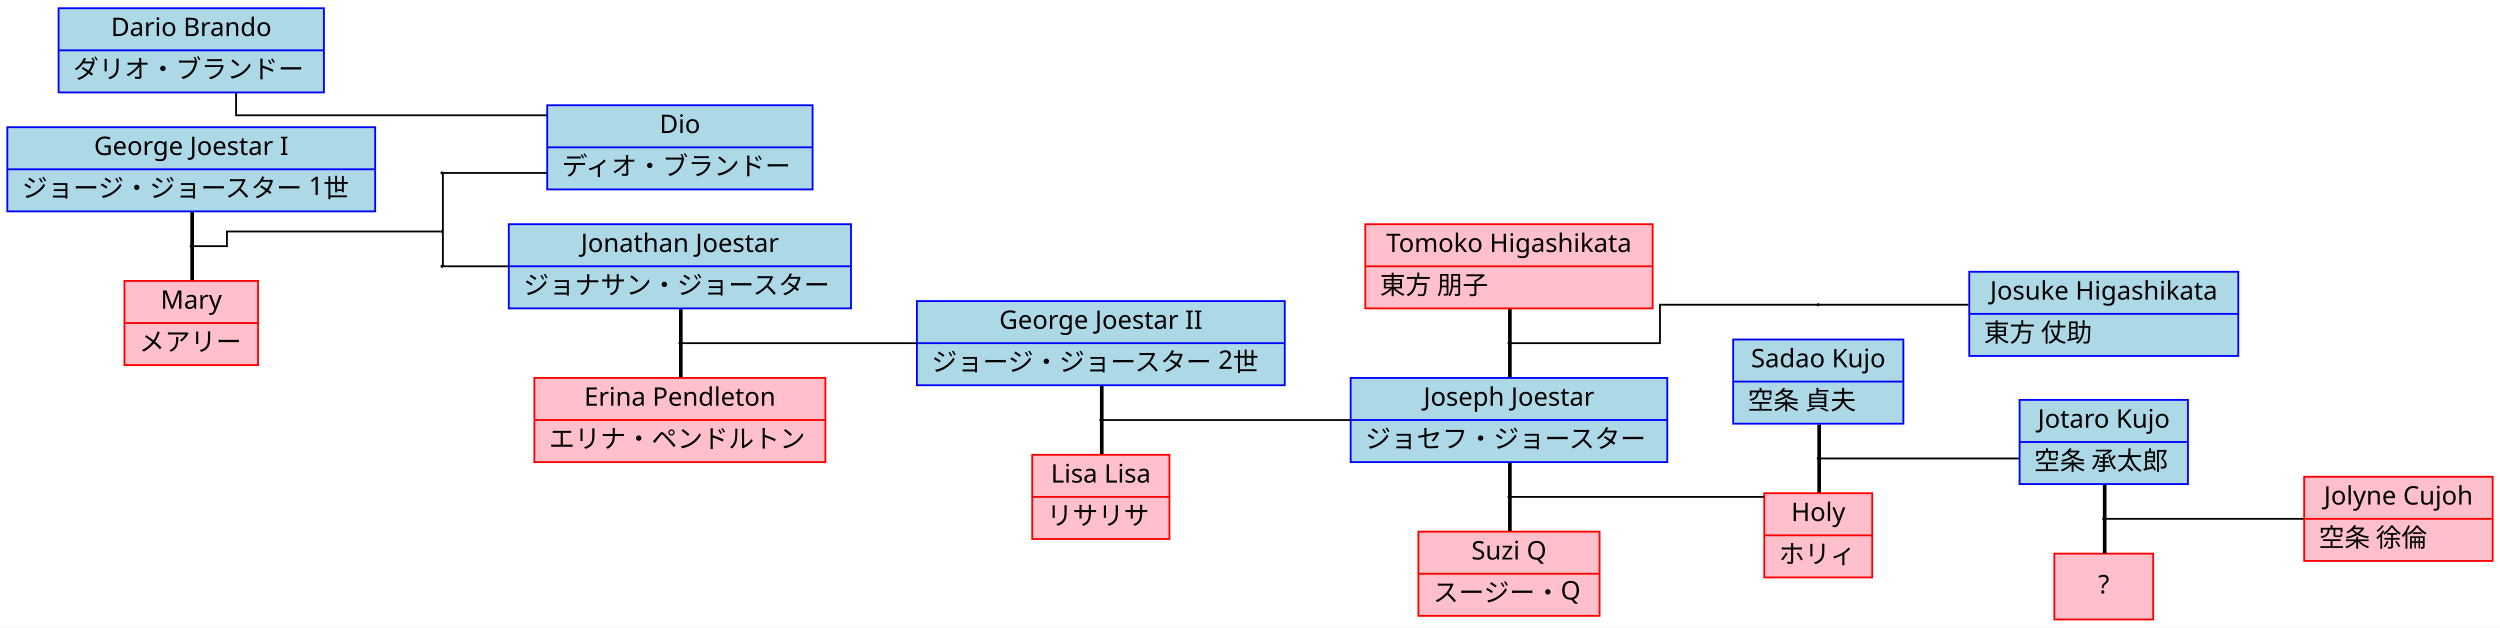
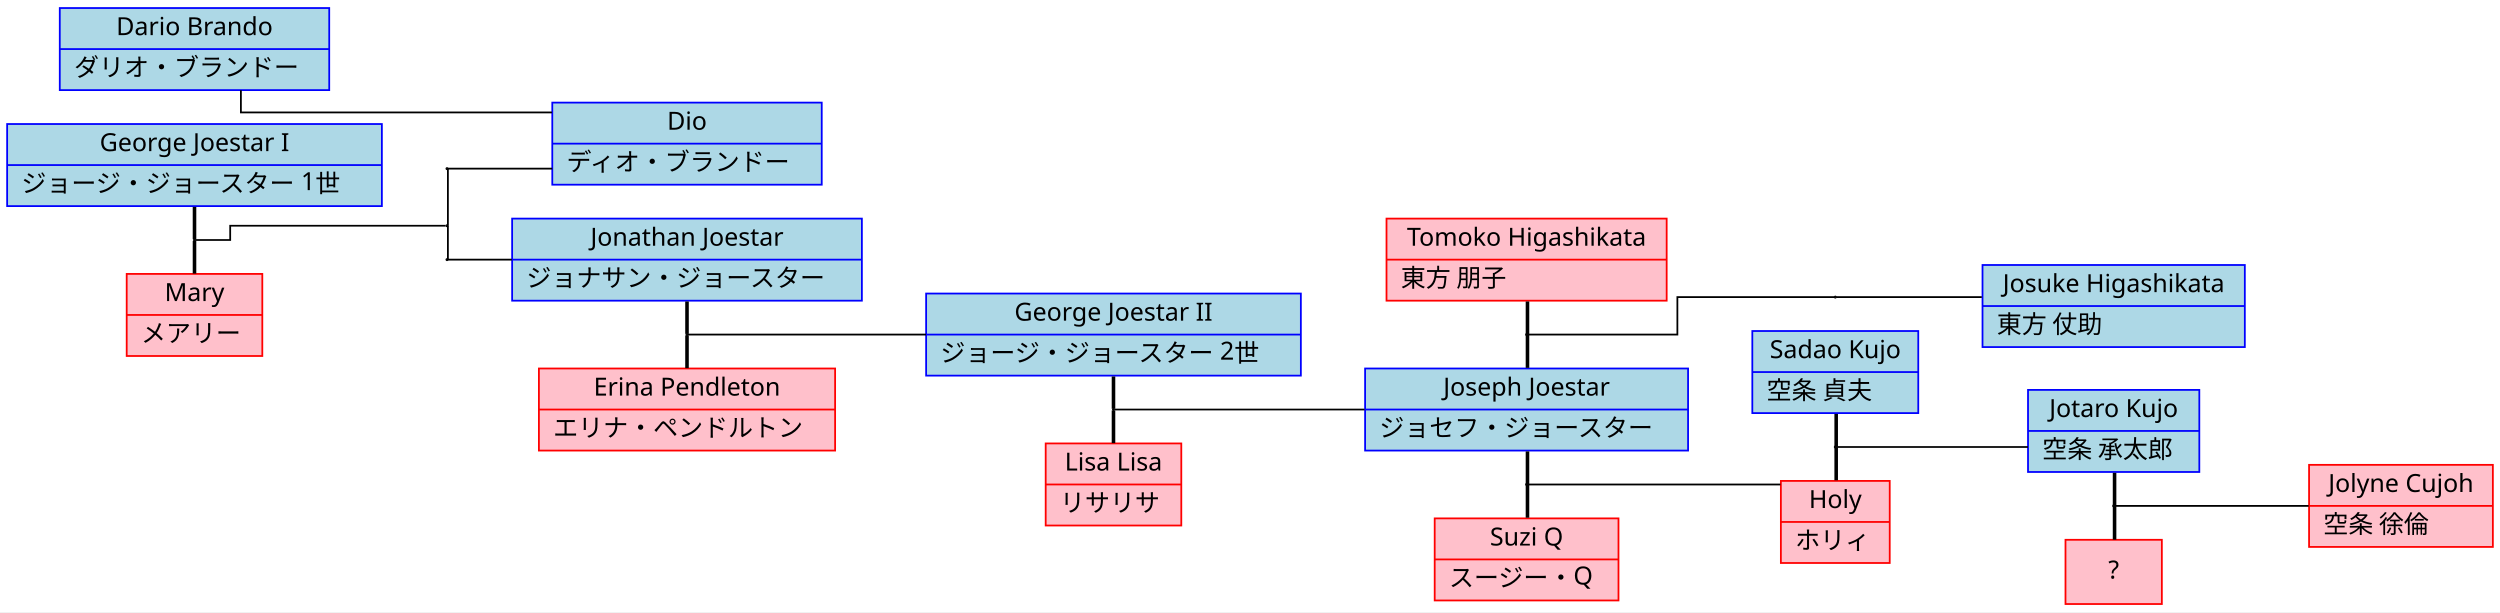
- <svg xmlns="http://www.w3.org/2000/svg" width="1366pt" height="343pt" viewBox="0.00 0.00 1366.00 343.00">
+ <svg xmlns="http://www.w3.org/2000/svg" width="1401pt" height="343pt" viewBox="0.00 0.00 1401.00 343.00">
  <g id="graph0" class="graph" transform="scale(1 1) rotate(0) translate(4 339)">
-     <polygon fill="white" stroke="none" points="-4,4 -4,-339 1362,-339 1362,4 -4,4" />
+     <polygon fill="white" stroke="none" points="-4,4 -4,-339 1397,-339 1397,4 -4,4" />
    <g id="node1" class="node">
-       <polygon fill="lightblue" stroke="blue" points="0,-223.5 0,-269.5 201,-269.5 201,-223.5 0,-223.5" />
-       <text text-anchor="middle" x="100.5" y="-254.3" font-family="Sans" font-size="14.00">George Joestar I</text>
-       <polyline fill="none" stroke="blue" points="0,-246.5 201,-246.5 " />
+       <polygon fill="lightblue" stroke="blue" points="0,-223.5 0,-269.5 210,-269.5 210,-223.5 0,-223.5" />
+       <text text-anchor="middle" x="105" y="-254.3" font-family="Sans" font-size="14.00">George Joestar I</text>
+       <polyline fill="none" stroke="blue" points="0,-246.5 210,-246.5 " />
      <text text-anchor="start" x="8" y="-231.3" font-family="Sans" font-size="14.00">ジョージ・ジョースター 1世</text>
    </g>
    <g id="node18" class="node">
-       <ellipse fill="black" stroke="black" cx="100.5" cy="-204.5" rx="0.36" ry="0.36" />
+       <ellipse fill="black" stroke="black" cx="105" cy="-204.5" rx="0.36" ry="0.36" />
    </g>
    <g id="edge7" class="edge">
-       <path fill="none" stroke="black" stroke-width="2" d="M101,-223.044C101,-214.025 101,-205.618 101,-204.603" />
+       <path fill="none" stroke="black" stroke-width="2" d="M105,-223.044C105,-214.626 105,-206.742 105,-204.902" />
    </g>
    <g id="node2" class="node">
-       <polygon fill="pink" stroke="red" points="64,-139.5 64,-185.5 137,-185.5 137,-139.5 64,-139.5" />
-       <text text-anchor="middle" x="100.5" y="-170.3" font-family="Sans" font-size="14.00">Mary</text>
-       <polyline fill="none" stroke="red" points="64,-162.5 137,-162.5 " />
-       <text text-anchor="start" x="72" y="-147.3" font-family="Sans" font-size="14.00">メアリー</text>
+       <polygon fill="pink" stroke="red" points="67,-139.5 67,-185.5 143,-185.5 143,-139.5 67,-139.5" />
+       <text text-anchor="middle" x="105" y="-170.3" font-family="Sans" font-size="14.00">Mary</text>
+       <polyline fill="none" stroke="red" points="67,-162.5 143,-162.5 " />
+       <text text-anchor="start" x="75" y="-147.3" font-family="Sans" font-size="14.00">メアリー</text>
    </g>
    <g id="node3" class="node">
-       <polygon fill="lightblue" stroke="blue" points="28,-288.5 28,-334.5 173,-334.5 173,-288.5 28,-288.5" />
-       <text text-anchor="middle" x="100.5" y="-319.3" font-family="Sans" font-size="14.00">Dario Brando</text>
-       <polyline fill="none" stroke="blue" points="28,-311.5 173,-311.5 " />
-       <text text-anchor="start" x="36" y="-296.3" font-family="Sans" font-size="14.00">ダリオ・ブランドー</text>
+       <polygon fill="lightblue" stroke="blue" points="29.5,-288.5 29.5,-334.5 180.5,-334.5 180.5,-288.5 29.5,-288.5" />
+       <text text-anchor="middle" x="105" y="-319.3" font-family="Sans" font-size="14.00">Dario Brando</text>
+       <polyline fill="none" stroke="blue" points="29.5,-311.5 180.5,-311.5 " />
+       <text text-anchor="start" x="37.5" y="-296.3" font-family="Sans" font-size="14.00">ダリオ・ブランドー</text>
    </g>
    <g id="node6" class="node">
-       <polygon fill="lightblue" stroke="blue" points="295,-235.5 295,-281.5 440,-281.5 440,-235.5 295,-235.5" />
-       <text text-anchor="middle" x="367.5" y="-266.3" font-family="Sans" font-size="14.00">Dio</text>
-       <polyline fill="none" stroke="blue" points="295,-258.5 440,-258.5 " />
-       <text text-anchor="start" x="303" y="-243.3" font-family="Sans" font-size="14.00">ディオ・ブランドー</text>
+       <polygon fill="lightblue" stroke="blue" points="305.5,-235.5 305.5,-281.5 456.5,-281.5 456.5,-235.5 305.5,-235.5" />
+       <text text-anchor="middle" x="381" y="-266.3" font-family="Sans" font-size="14.00">Dio</text>
+       <polyline fill="none" stroke="blue" points="305.5,-258.5 456.5,-258.5 " />
+       <text text-anchor="start" x="313.5" y="-243.3" font-family="Sans" font-size="14.00">ディオ・ブランドー</text>
    </g>
    <g id="edge6" class="edge">
-       <path fill="none" stroke="black" d="M125,-288.416C125,-281.636 125,-276 125,-276 125,-276 223.312,-276 294.742,-276" />
+       <path fill="none" stroke="black" d="M131,-288.416C131,-281.636 131,-276 131,-276 131,-276 231.732,-276 305.313,-276" />
    </g>
    <g id="node4" class="node">
-       <polygon fill="lightblue" stroke="blue" points="274,-170.5 274,-216.5 461,-216.5 461,-170.5 274,-170.5" />
-       <text text-anchor="middle" x="367.5" y="-201.3" font-family="Sans" font-size="14.00">Jonathan Joestar</text>
-       <polyline fill="none" stroke="blue" points="274,-193.5 461,-193.5 " />
-       <text text-anchor="start" x="282" y="-178.3" font-family="Sans" font-size="14.00">ジョナサン・ジョースター</text>
+       <polygon fill="lightblue" stroke="blue" points="283,-170.5 283,-216.5 479,-216.5 479,-170.5 283,-170.5" />
+       <text text-anchor="middle" x="381" y="-201.3" font-family="Sans" font-size="14.00">Jonathan Joestar</text>
+       <polyline fill="none" stroke="blue" points="283,-193.5 479,-193.5 " />
+       <text text-anchor="start" x="291" y="-178.3" font-family="Sans" font-size="14.00">ジョナサン・ジョースター</text>
    </g>
    <g id="node22" class="node">
-       <ellipse fill="black" stroke="black" cx="367.5" cy="-151.5" rx="0.36" ry="0.36" />
+       <ellipse fill="black" stroke="black" cx="381" cy="-151.5" rx="0.36" ry="0.36" />
    </g>
    <g id="edge14" class="edge">
-       <path fill="none" stroke="black" stroke-width="2" d="M368,-170.044C368,-161.025 368,-152.618 368,-151.603" />
+       <path fill="none" stroke="black" stroke-width="2" d="M381,-170.044C381,-161.626 381,-153.742 381,-151.902" />
    </g>
    <g id="node5" class="node">
-       <polygon fill="pink" stroke="red" points="288,-86.5 288,-132.5 447,-132.5 447,-86.5 288,-86.5" />
-       <text text-anchor="middle" x="367.5" y="-117.3" font-family="Sans" font-size="14.00">Erina Pendleton</text>
-       <polyline fill="none" stroke="red" points="288,-109.5 447,-109.5 " />
-       <text text-anchor="start" x="296" y="-94.3" font-family="Sans" font-size="14.00">エリナ・ペンドルトン</text>
+       <polygon fill="pink" stroke="red" points="298,-86.5 298,-132.5 464,-132.5 464,-86.5 298,-86.5" />
+       <text text-anchor="middle" x="381" y="-117.3" font-family="Sans" font-size="14.00">Erina Pendleton</text>
+       <polyline fill="none" stroke="red" points="298,-109.5 464,-109.5 " />
+       <text text-anchor="start" x="306" y="-94.3" font-family="Sans" font-size="14.00">エリナ・ペンドルトン</text>
    </g>
    <g id="node7" class="node">
-       <polygon fill="lightblue" stroke="blue" points="497,-128.5 497,-174.5 698,-174.5 698,-128.5 497,-128.5" />
-       <text text-anchor="middle" x="597.5" y="-159.3" font-family="Sans" font-size="14.00">George Joestar II</text>
-       <polyline fill="none" stroke="blue" points="497,-151.5 698,-151.5 " />
-       <text text-anchor="start" x="505" y="-136.3" font-family="Sans" font-size="14.00">ジョージ・ジョースター 2世</text>
+       <polygon fill="lightblue" stroke="blue" points="515,-128.5 515,-174.5 725,-174.5 725,-128.5 515,-128.5" />
+       <text text-anchor="middle" x="620" y="-159.3" font-family="Sans" font-size="14.00">George Joestar II</text>
+       <polyline fill="none" stroke="blue" points="515,-151.5 725,-151.5 " />
+       <text text-anchor="start" x="523" y="-136.3" font-family="Sans" font-size="14.00">ジョージ・ジョースター 2世</text>
    </g>
    <g id="node23" class="node">
-       <ellipse fill="black" stroke="black" cx="597.5" cy="-109.5" rx="0.36" ry="0.36" />
+       <ellipse fill="black" stroke="black" cx="620" cy="-109.5" rx="0.36" ry="0.36" />
    </g>
    <g id="edge17" class="edge">
-       <path fill="none" stroke="black" stroke-width="2" d="M598,-128.044C598,-119.025 598,-110.618 598,-109.603" />
+       <path fill="none" stroke="black" stroke-width="2" d="M620,-128.044C620,-119.626 620,-111.742 620,-109.902" />
    </g>
    <g id="node8" class="node">
-       <polygon fill="pink" stroke="red" points="560,-44.5 560,-90.5 635,-90.5 635,-44.5 560,-44.5" />
-       <text text-anchor="middle" x="597.5" y="-75.3" font-family="Sans" font-size="14.00">Lisa Lisa</text>
-       <polyline fill="none" stroke="red" points="560,-67.5 635,-67.5 " />
-       <text text-anchor="start" x="568" y="-52.3" font-family="Sans" font-size="14.00">リサリサ</text>
+       <polygon fill="pink" stroke="red" points="582,-44.5 582,-90.5 658,-90.5 658,-44.5 582,-44.5" />
+       <text text-anchor="middle" x="620" y="-75.3" font-family="Sans" font-size="14.00">Lisa Lisa</text>
+       <polyline fill="none" stroke="red" points="582,-67.5 658,-67.5 " />
+       <text text-anchor="start" x="590" y="-52.3" font-family="Sans" font-size="14.00">リサリサ</text>
    </g>
    <g id="node9" class="node">
-       <polygon fill="lightblue" stroke="blue" points="734,-86.5 734,-132.5 907,-132.5 907,-86.5 734,-86.5" />
-       <text text-anchor="middle" x="820.5" y="-117.3" font-family="Sans" font-size="14.00">Joseph Joestar</text>
-       <polyline fill="none" stroke="blue" points="734,-109.5 907,-109.5 " />
-       <text text-anchor="start" x="742" y="-94.3" font-family="Sans" font-size="14.00">ジョセフ・ジョースター</text>
+       <polygon fill="lightblue" stroke="blue" points="761,-86.5 761,-132.5 942,-132.5 942,-86.5 761,-86.5" />
+       <text text-anchor="middle" x="851.5" y="-117.3" font-family="Sans" font-size="14.00">Joseph Joestar</text>
+       <polyline fill="none" stroke="blue" points="761,-109.5 942,-109.5 " />
+       <text text-anchor="start" x="769" y="-94.3" font-family="Sans" font-size="14.00">ジョセフ・ジョースター</text>
    </g>
    <g id="node10" class="node">
-       <polygon fill="pink" stroke="red" points="771,-2.5 771,-48.5 870,-48.5 870,-2.5 771,-2.5" />
-       <text text-anchor="middle" x="820.5" y="-33.3" font-family="Sans" font-size="14.00">Suzi Q</text>
-       <polyline fill="none" stroke="red" points="771,-25.5 870,-25.5 " />
-       <text text-anchor="start" x="779" y="-10.3" font-family="Sans" font-size="14.00">スージー・Q</text>
+       <polygon fill="pink" stroke="red" points="800,-2.5 800,-48.5 903,-48.5 903,-2.5 800,-2.5" />
+       <text text-anchor="middle" x="851.5" y="-33.3" font-family="Sans" font-size="14.00">Suzi Q</text>
+       <polyline fill="none" stroke="red" points="800,-25.5 903,-25.5 " />
+       <text text-anchor="start" x="808" y="-10.3" font-family="Sans" font-size="14.00">スージー・Q</text>
    </g>
    <g id="node26" class="node">
-       <ellipse fill="black" stroke="black" cx="820.5" cy="-67.5" rx="0.36" ry="0.36" />
+       <ellipse fill="black" stroke="black" cx="851.5" cy="-67.5" rx="0.36" ry="0.36" />
    </g>
    <g id="edge24" class="edge">
-       <path fill="none" stroke="black" stroke-width="2" d="M821,-86.044C821,-77.025 821,-68.618 821,-67.603" />
+       <path fill="none" stroke="black" stroke-width="2" d="M852,-86.044C852,-77.025 852,-68.618 852,-67.603" />
    </g>
    <g id="node11" class="node">
-       <polygon fill="pink" stroke="red" points="742,-170.5 742,-216.5 899,-216.5 899,-170.5 742,-170.5" />
-       <text text-anchor="middle" x="820.5" y="-201.3" font-family="Sans" font-size="14.00">Tomoko Higashikata</text>
-       <polyline fill="none" stroke="red" points="742,-193.5 899,-193.5 " />
-       <text text-anchor="start" x="750" y="-178.3" font-family="Sans" font-size="14.00">東方 朋子</text>
+       <polygon fill="pink" stroke="red" points="773,-170.5 773,-216.5 930,-216.5 930,-170.5 773,-170.5" />
+       <text text-anchor="middle" x="851.5" y="-201.3" font-family="Sans" font-size="14.00">Tomoko Higashikata</text>
+       <polyline fill="none" stroke="red" points="773,-193.5 930,-193.5 " />
+       <text text-anchor="start" x="781" y="-178.3" font-family="Sans" font-size="14.00">東方 朋子</text>
    </g>
    <g id="node24" class="node">
-       <ellipse fill="black" stroke="black" cx="820.5" cy="-151.5" rx="0.36" ry="0.36" />
+       <ellipse fill="black" stroke="black" cx="851.5" cy="-151.5" rx="0.36" ry="0.36" />
    </g>
    <g id="edge20" class="edge">
-       <path fill="none" stroke="black" stroke-width="2" d="M821,-170.044C821,-161.025 821,-152.618 821,-151.603" />
+       <path fill="none" stroke="black" stroke-width="2" d="M852,-170.044C852,-161.025 852,-152.618 852,-151.603" />
    </g>
    <g id="node12" class="node">
-       <polygon fill="lightblue" stroke="blue" points="943,-107.5 943,-153.5 1036,-153.5 1036,-107.5 943,-107.5" />
-       <text text-anchor="middle" x="989.5" y="-138.3" font-family="Sans" font-size="14.00">Sadao Kujo</text>
-       <polyline fill="none" stroke="blue" points="943,-130.5 1036,-130.5 " />
-       <text text-anchor="start" x="951" y="-115.3" font-family="Sans" font-size="14.00">空条 貞夫</text>
+       <polygon fill="lightblue" stroke="blue" points="978,-107.5 978,-153.5 1071,-153.5 1071,-107.5 978,-107.5" />
+       <text text-anchor="middle" x="1024.5" y="-138.3" font-family="Sans" font-size="14.00">Sadao Kujo</text>
+       <polyline fill="none" stroke="blue" points="978,-130.5 1071,-130.5 " />
+       <text text-anchor="start" x="986" y="-115.3" font-family="Sans" font-size="14.00">空条 貞夫</text>
    </g>
    <g id="node27" class="node">
-       <ellipse fill="black" stroke="black" cx="989.5" cy="-88.5" rx="0.36" ry="0.36" />
+       <ellipse fill="black" stroke="black" cx="1024.5" cy="-88.5" rx="0.36" ry="0.36" />
    </g>
    <g id="edge27" class="edge">
-       <path fill="none" stroke="black" stroke-width="2" d="M990,-107.044C990,-98.025 990,-89.618 990,-88.603" />
+       <path fill="none" stroke="black" stroke-width="2" d="M1025,-107.044C1025,-98.025 1025,-89.618 1025,-88.603" />
    </g>
    <g id="node13" class="node">
-       <polygon fill="pink" stroke="red" points="960,-23.5 960,-69.5 1019,-69.5 1019,-23.5 960,-23.5" />
-       <text text-anchor="middle" x="989.5" y="-54.3" font-family="Sans" font-size="14.00">Holy</text>
-       <polyline fill="none" stroke="red" points="960,-46.5 1019,-46.5 " />
-       <text text-anchor="start" x="968" y="-31.3" font-family="Sans" font-size="14.00">ホリィ</text>
+       <polygon fill="pink" stroke="red" points="994,-23.5 994,-69.5 1055,-69.5 1055,-23.5 994,-23.5" />
+       <text text-anchor="middle" x="1024.5" y="-54.3" font-family="Sans" font-size="14.00">Holy</text>
+       <polyline fill="none" stroke="red" points="994,-46.5 1055,-46.5 " />
+       <text text-anchor="start" x="1002" y="-31.3" font-family="Sans" font-size="14.00">ホリィ</text>
    </g>
    <g id="node14" class="node">
-       <polygon fill="lightblue" stroke="blue" points="1099.5,-74.5 1099.5,-120.5 1191.5,-120.5 1191.5,-74.5 1099.5,-74.5" />
-       <text text-anchor="middle" x="1145.5" y="-105.3" font-family="Sans" font-size="14.00">Jotaro Kujo</text>
-       <polyline fill="none" stroke="blue" points="1099.5,-97.5 1191.5,-97.5 " />
-       <text text-anchor="start" x="1107.5" y="-82.3" font-family="Sans" font-size="14.00">空条 承太郎</text>
+       <polygon fill="lightblue" stroke="blue" points="1132.5,-74.5 1132.5,-120.5 1228.5,-120.5 1228.5,-74.5 1132.5,-74.5" />
+       <text text-anchor="middle" x="1180.5" y="-105.3" font-family="Sans" font-size="14.00">Jotaro Kujo</text>
+       <polyline fill="none" stroke="blue" points="1132.5,-97.5 1228.5,-97.5 " />
+       <text text-anchor="start" x="1140.5" y="-82.3" font-family="Sans" font-size="14.00">空条 承太郎</text>
    </g>
    <g id="node28" class="node">
-       <ellipse fill="black" stroke="black" cx="1145.5" cy="-55.5" rx="0.36" ry="0.36" />
+       <ellipse fill="black" stroke="black" cx="1180.5" cy="-55.5" rx="0.36" ry="0.36" />
    </g>
    <g id="edge30" class="edge">
-       <path fill="none" stroke="black" stroke-width="2" d="M1146,-74.044C1146,-65.025 1146,-56.618 1146,-55.603" />
+       <path fill="none" stroke="black" stroke-width="2" d="M1181,-74.044C1181,-65.025 1181,-56.618 1181,-55.603" />
    </g>
    <g id="node15" class="node">
-       <polygon fill="pink" stroke="red" points="1118.5,-0.5 1118.5,-36.5 1172.5,-36.5 1172.5,-0.5 1118.5,-0.5" />
-       <text text-anchor="middle" x="1145.5" y="-14.8" font-family="Sans" font-size="14.00">?</text>
+       <polygon fill="pink" stroke="red" points="1153.5,-0.5 1153.5,-36.5 1207.5,-36.5 1207.5,-0.5 1153.5,-0.5" />
+       <text text-anchor="middle" x="1180.5" y="-14.8" font-family="Sans" font-size="14.00">?</text>
    </g>
    <g id="node16" class="node">
-       <polygon fill="pink" stroke="red" points="1255,-32.5 1255,-78.5 1358,-78.5 1358,-32.5 1255,-32.5" />
-       <text text-anchor="middle" x="1306.5" y="-63.3" font-family="Sans" font-size="14.00">Jolyne Cujoh</text>
-       <polyline fill="none" stroke="red" points="1255,-55.5 1358,-55.5 " />
-       <text text-anchor="start" x="1263" y="-40.3" font-family="Sans" font-size="14.00">空条 徐倫</text>
+       <polygon fill="pink" stroke="red" points="1290,-32.5 1290,-78.5 1393,-78.5 1393,-32.5 1290,-32.5" />
+       <text text-anchor="middle" x="1341.5" y="-63.3" font-family="Sans" font-size="14.00">Jolyne Cujoh</text>
+       <polyline fill="none" stroke="red" points="1290,-55.5 1393,-55.5 " />
+       <text text-anchor="start" x="1298" y="-40.3" font-family="Sans" font-size="14.00">空条 徐倫</text>
    </g>
    <g id="node17" class="node">
-       <polygon fill="lightblue" stroke="blue" points="1072,-144.5 1072,-190.5 1219,-190.5 1219,-144.5 1072,-144.5" />
-       <text text-anchor="middle" x="1145.5" y="-175.3" font-family="Sans" font-size="14.00">Josuke Higashikata</text>
-       <polyline fill="none" stroke="blue" points="1072,-167.5 1219,-167.5 " />
-       <text text-anchor="start" x="1080" y="-152.3" font-family="Sans" font-size="14.00">東方 仗助</text>
+       <polygon fill="lightblue" stroke="blue" points="1107,-144.5 1107,-190.5 1254,-190.5 1254,-144.5 1107,-144.5" />
+       <text text-anchor="middle" x="1180.5" y="-175.3" font-family="Sans" font-size="14.00">Josuke Higashikata</text>
+       <polyline fill="none" stroke="blue" points="1107,-167.5 1254,-167.5 " />
+       <text text-anchor="start" x="1115" y="-152.3" font-family="Sans" font-size="14.00">東方 仗助</text>
    </g>
    <g id="edge8" class="edge">
-       <path fill="none" stroke="black" stroke-width="2" d="M101,-204.38C101,-203.282 101,-194.858 101,-185.849" />
+       <path fill="none" stroke="black" stroke-width="2" d="M105,-204.028C105,-202.046 105,-194.099 105,-185.681" />
    </g>
    <g id="node20" class="node">
-       <ellipse fill="black" stroke="black" cx="237.5" cy="-212.5" rx="0.36" ry="0.36" />
+       <ellipse fill="black" stroke="black" cx="246.5" cy="-212.5" rx="0.36" ry="0.36" />
    </g>
    <g id="edge11" class="edge">
-       <path fill="none" stroke="black" d="M100.982,-204.5C103.985,-204.5 120,-204.5 120,-204.5 120,-204.5 120,-212.5 120,-212.5 120,-212.5 226.743,-212.5 236.75,-212.5" />
+       <path fill="none" stroke="black" d="M105.494,-204.5C108.574,-204.5 125,-204.5 125,-204.5 125,-204.5 125,-212.5 125,-212.5 125,-212.5 235.376,-212.5 245.724,-212.5" />
    </g>
    <g id="node19" class="node">
-       <ellipse fill="black" stroke="black" cx="237.5" cy="-244.5" rx="0.36" ry="0.36" />
+       <ellipse fill="black" stroke="black" cx="246.5" cy="-244.5" rx="0.36" ry="0.36" />
    </g>
    <g id="edge12" class="edge">
-       <path fill="none" stroke="black" d="M237.873,-244.5C241.254,-244.5 267.117,-244.5 294.863,-244.5" />
+       <path fill="none" stroke="black" d="M246.886,-244.5C250.368,-244.5 276.907,-244.5 305.469,-244.5" />
    </g>
    <g id="edge9" class="edge">
-       <path fill="none" stroke="black" d="M238,-244.408C238,-242.59 238,-214.349 238,-212.586" />
+       <path fill="none" stroke="black" d="M247,-244.408C247,-242.59 247,-214.349 247,-212.586" />
    </g>
    <g id="node21" class="node">
-       <ellipse fill="black" stroke="black" cx="237.5" cy="-193.5" rx="0.36" ry="0.36" />
+       <ellipse fill="black" stroke="black" cx="246.5" cy="-193.5" rx="0.36" ry="0.36" />
    </g>
    <g id="edge10" class="edge">
-       <path fill="none" stroke="black" d="M238,-212.445C238,-211.366 238,-194.598 238,-193.551" />
+       <path fill="none" stroke="black" d="M247,-212.445C247,-211.366 247,-194.598 247,-193.551" />
    </g>
    <g id="edge13" class="edge">
-       <path fill="none" stroke="black" d="M237.873,-193.5C240.375,-193.5 255.191,-193.5 273.972,-193.5" />
+       <path fill="none" stroke="black" d="M246.886,-193.5C249.413,-193.5 264.081,-193.5 282.853,-193.5" />
    </g>
    <g id="edge15" class="edge">
-       <path fill="none" stroke="black" stroke-width="2" d="M368,-151.38C368,-150.282 368,-141.858 368,-132.849" />
+       <path fill="none" stroke="black" stroke-width="2" d="M381,-151.028C381,-149.046 381,-141.099 381,-132.681" />
    </g>
    <g id="edge16" class="edge">
-       <path fill="none" stroke="black" d="M368.16,-151.5C375.274,-151.5 438.662,-151.5 496.995,-151.5" />
+       <path fill="none" stroke="black" d="M381.388,-151.5C387.043,-151.5 453.56,-151.5 514.927,-151.5" />
    </g>
    <g id="edge18" class="edge">
-       <path fill="none" stroke="black" stroke-width="2" d="M598,-109.38C598,-108.282 598,-99.858 598,-90.849" />
+       <path fill="none" stroke="black" stroke-width="2" d="M620,-109.028C620,-107.046 620,-99.099 620,-90.681" />
    </g>
    <g id="edge19" class="edge">
-       <path fill="none" stroke="black" d="M598.14,-109.5C605.484,-109.5 674.693,-109.5 733.973,-109.5" />
+       <path fill="none" stroke="black" d="M620.664,-109.5C628.249,-109.5 699.387,-109.5 760.711,-109.5" />
    </g>
    <g id="edge21" class="edge">
-       <path fill="none" stroke="black" stroke-width="2" d="M821,-151.38C821,-150.282 821,-141.858 821,-132.849" />
+       <path fill="none" stroke="black" stroke-width="2" d="M852,-151.38C852,-150.282 852,-141.858 852,-132.849" />
    </g>
    <g id="node25" class="node">
-       <ellipse fill="black" stroke="black" cx="989.5" cy="-172.5" rx="0.36" ry="0.36" />
+       <ellipse fill="black" stroke="black" cx="1024.5" cy="-172.5" rx="0.36" ry="0.36" />
    </g>
    <g id="edge22" class="edge">
-       <path fill="none" stroke="black" d="M821.027,-151.5C828.053,-151.5 903,-151.5 903,-151.5 903,-151.5 903,-172.5 903,-172.5 903,-172.5 981.581,-172.5 988.948,-172.5" />
+       <path fill="none" stroke="black" d="M852.04,-151.5C859.236,-151.5 936,-151.5 936,-151.5 936,-151.5 936,-172.5 936,-172.5 936,-172.5 1016.4,-172.5 1023.93,-172.5" />
    </g>
    <g id="edge23" class="edge">
-       <path fill="none" stroke="black" d="M989.948,-172.5C994.54,-172.5 1033.72,-172.5 1071.6,-172.5" />
+       <path fill="none" stroke="black" d="M1024.95,-172.5C1029.54,-172.5 1068.72,-172.5 1106.6,-172.5" />
    </g>
    <g id="edge25" class="edge">
-       <path fill="none" stroke="black" stroke-width="2" d="M821,-67.379C821,-66.282 821,-57.858 821,-48.849" />
+       <path fill="none" stroke="black" stroke-width="2" d="M852,-67.379C852,-66.282 852,-57.858 852,-48.849" />
    </g>
    <g id="edge26" class="edge">
-       <path fill="none" stroke="black" d="M820.985,-67.5C828.168,-67.5 913.421,-67.5 959.833,-67.5" />
+       <path fill="none" stroke="black" d="M851.996,-67.5C859.329,-67.5 946.151,-67.5 993.746,-67.5" />
    </g>
    <g id="edge28" class="edge">
-       <path fill="none" stroke="black" stroke-width="2" d="M990,-88.379C990,-87.282 990,-78.858 990,-69.849" />
+       <path fill="none" stroke="black" stroke-width="2" d="M1025,-88.379C1025,-87.282 1025,-78.858 1025,-69.849" />
    </g>
    <g id="edge29" class="edge">
-       <path fill="none" stroke="black" d="M989.948,-88.5C995.684,-88.5 1055.37,-88.5 1099.1,-88.5" />
+       <path fill="none" stroke="black" d="M1024.95,-88.5C1030.61,-88.5 1088.89,-88.5 1132.46,-88.5" />
    </g>
    <g id="edge31" class="edge">
-       <path fill="none" stroke="black" stroke-width="2" d="M1146,-55.394C1146,-54.326 1146,-45.371 1146,-36.553" />
+       <path fill="none" stroke="black" stroke-width="2" d="M1181,-55.394C1181,-54.326 1181,-45.371 1181,-36.553" />
    </g>
    <g id="edge32" class="edge">
-       <path fill="none" stroke="black" d="M1145.96,-55.5C1151.72,-55.5 1210.07,-55.5 1254.78,-55.5" />
+       <path fill="none" stroke="black" d="M1180.96,-55.5C1186.72,-55.5 1245.07,-55.5 1289.78,-55.5" />
    </g>
  </g>
</svg>
